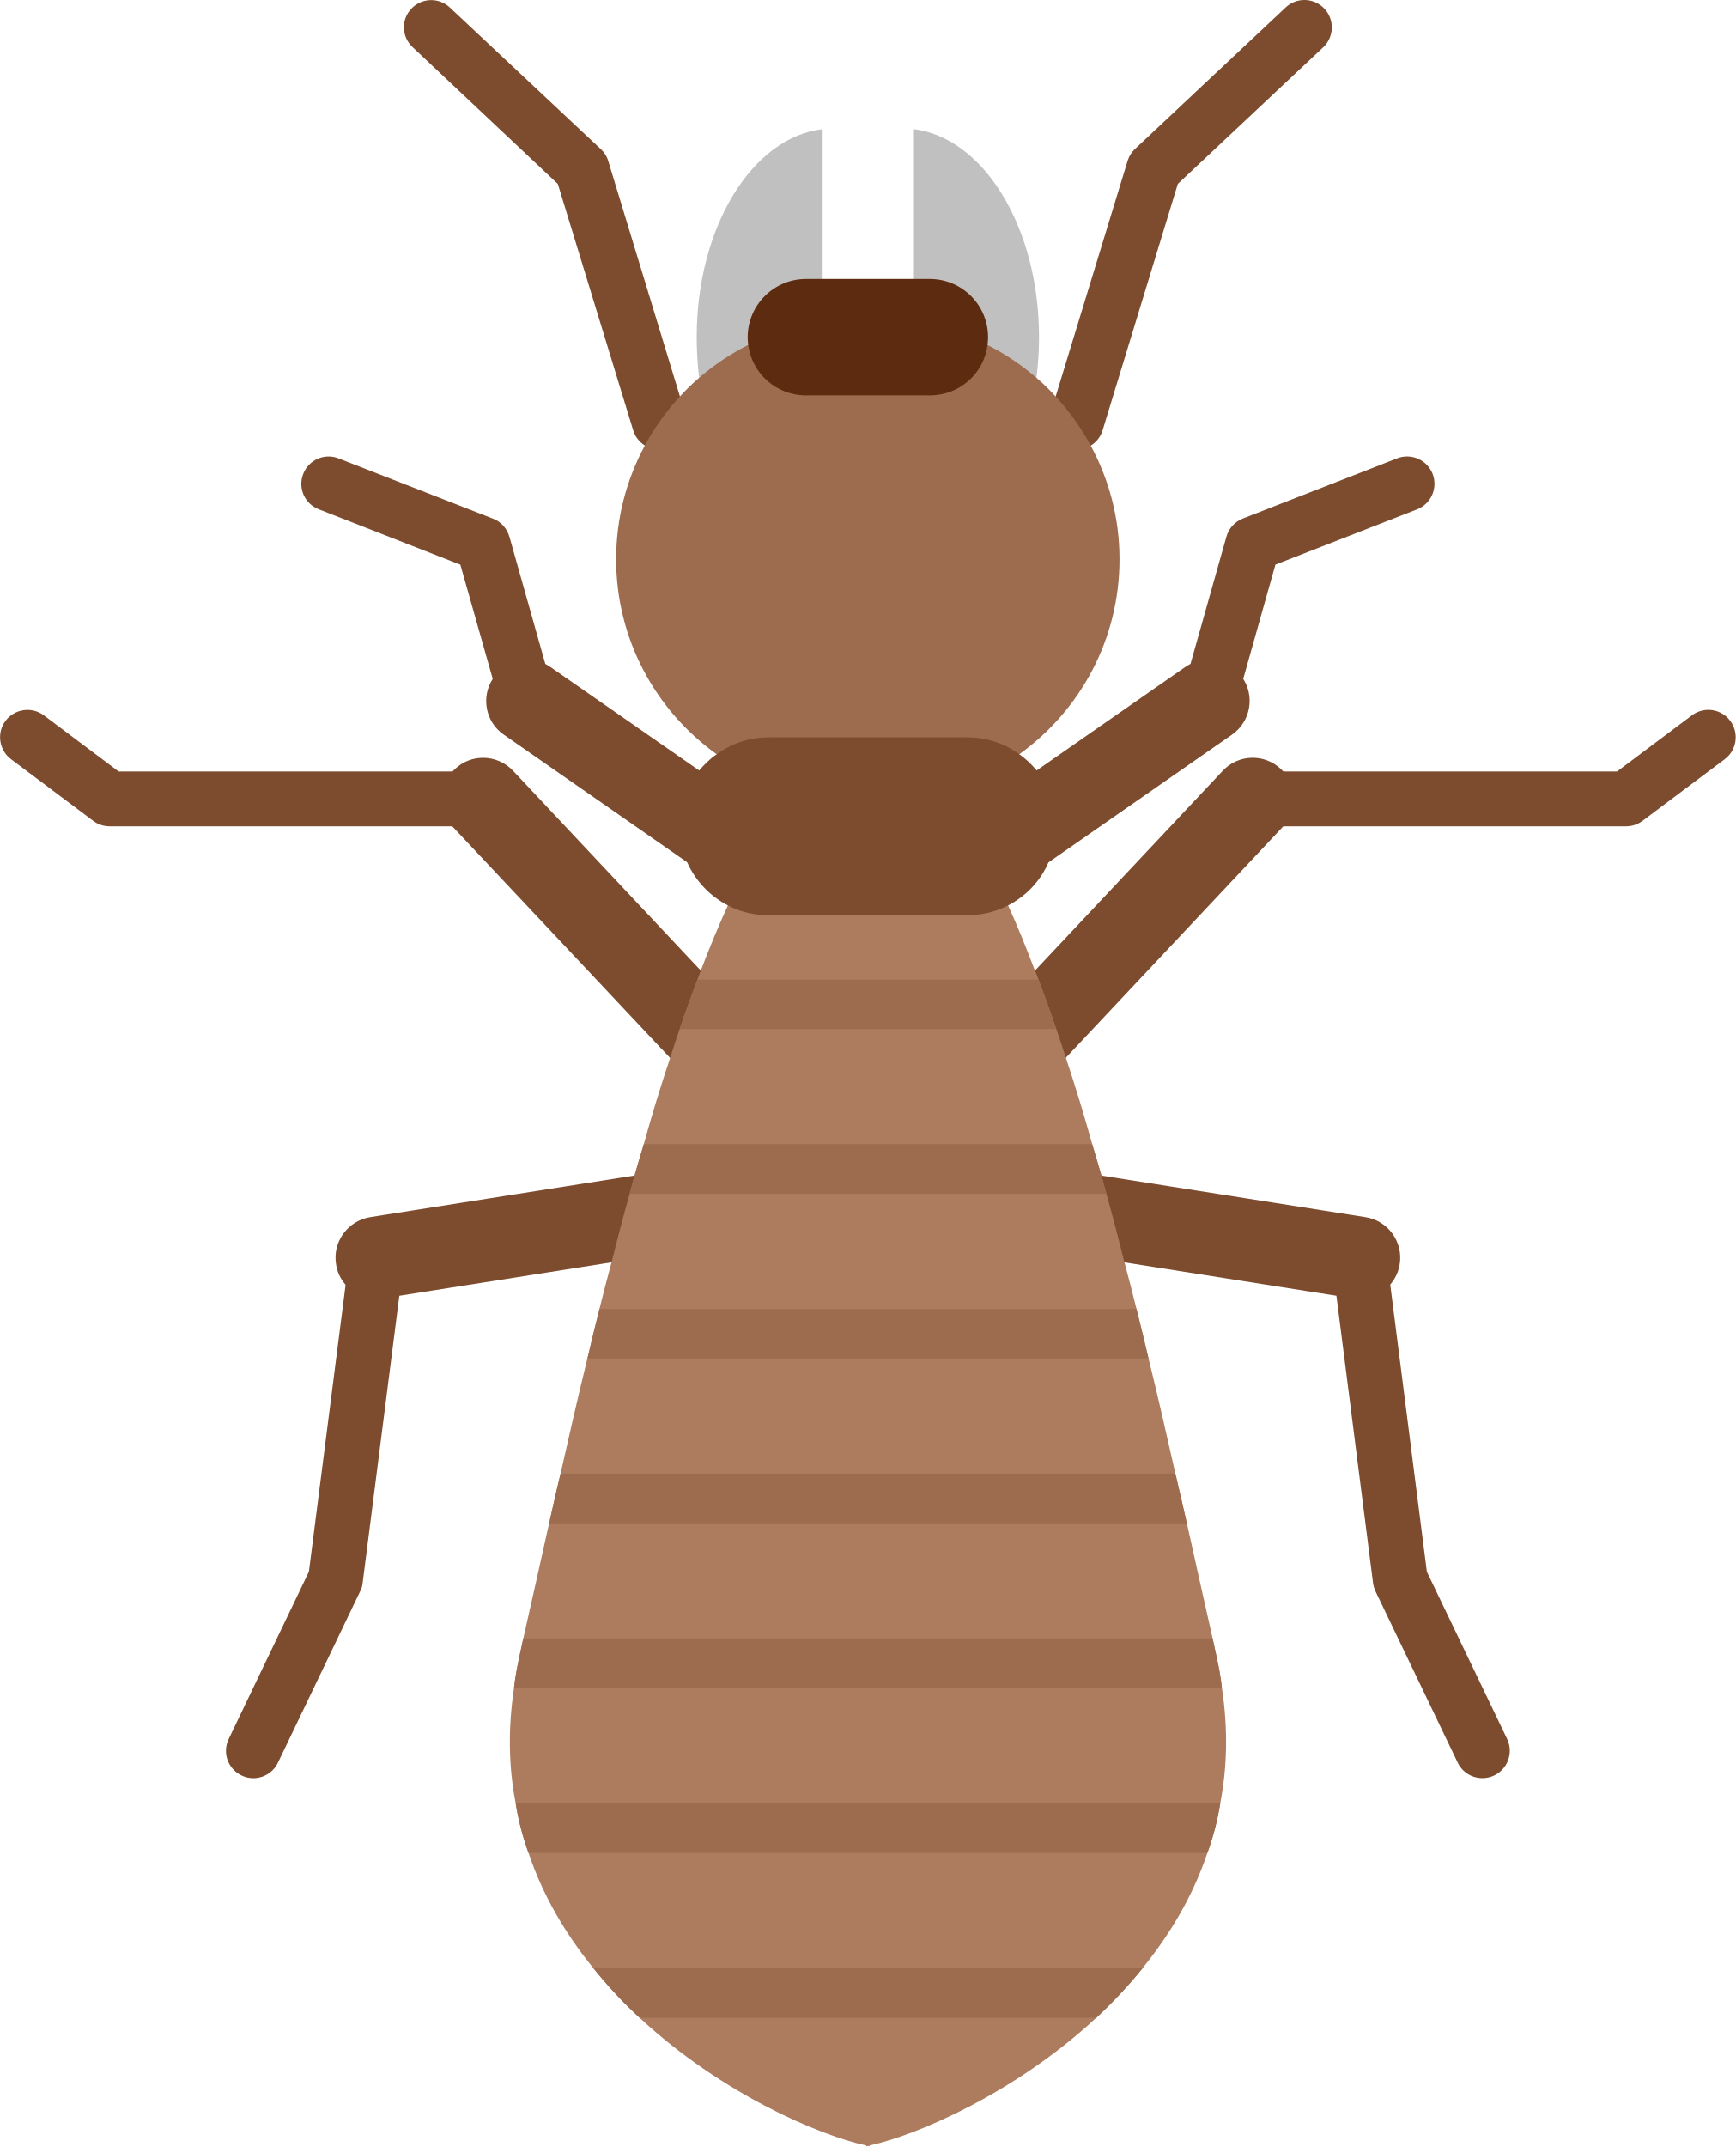
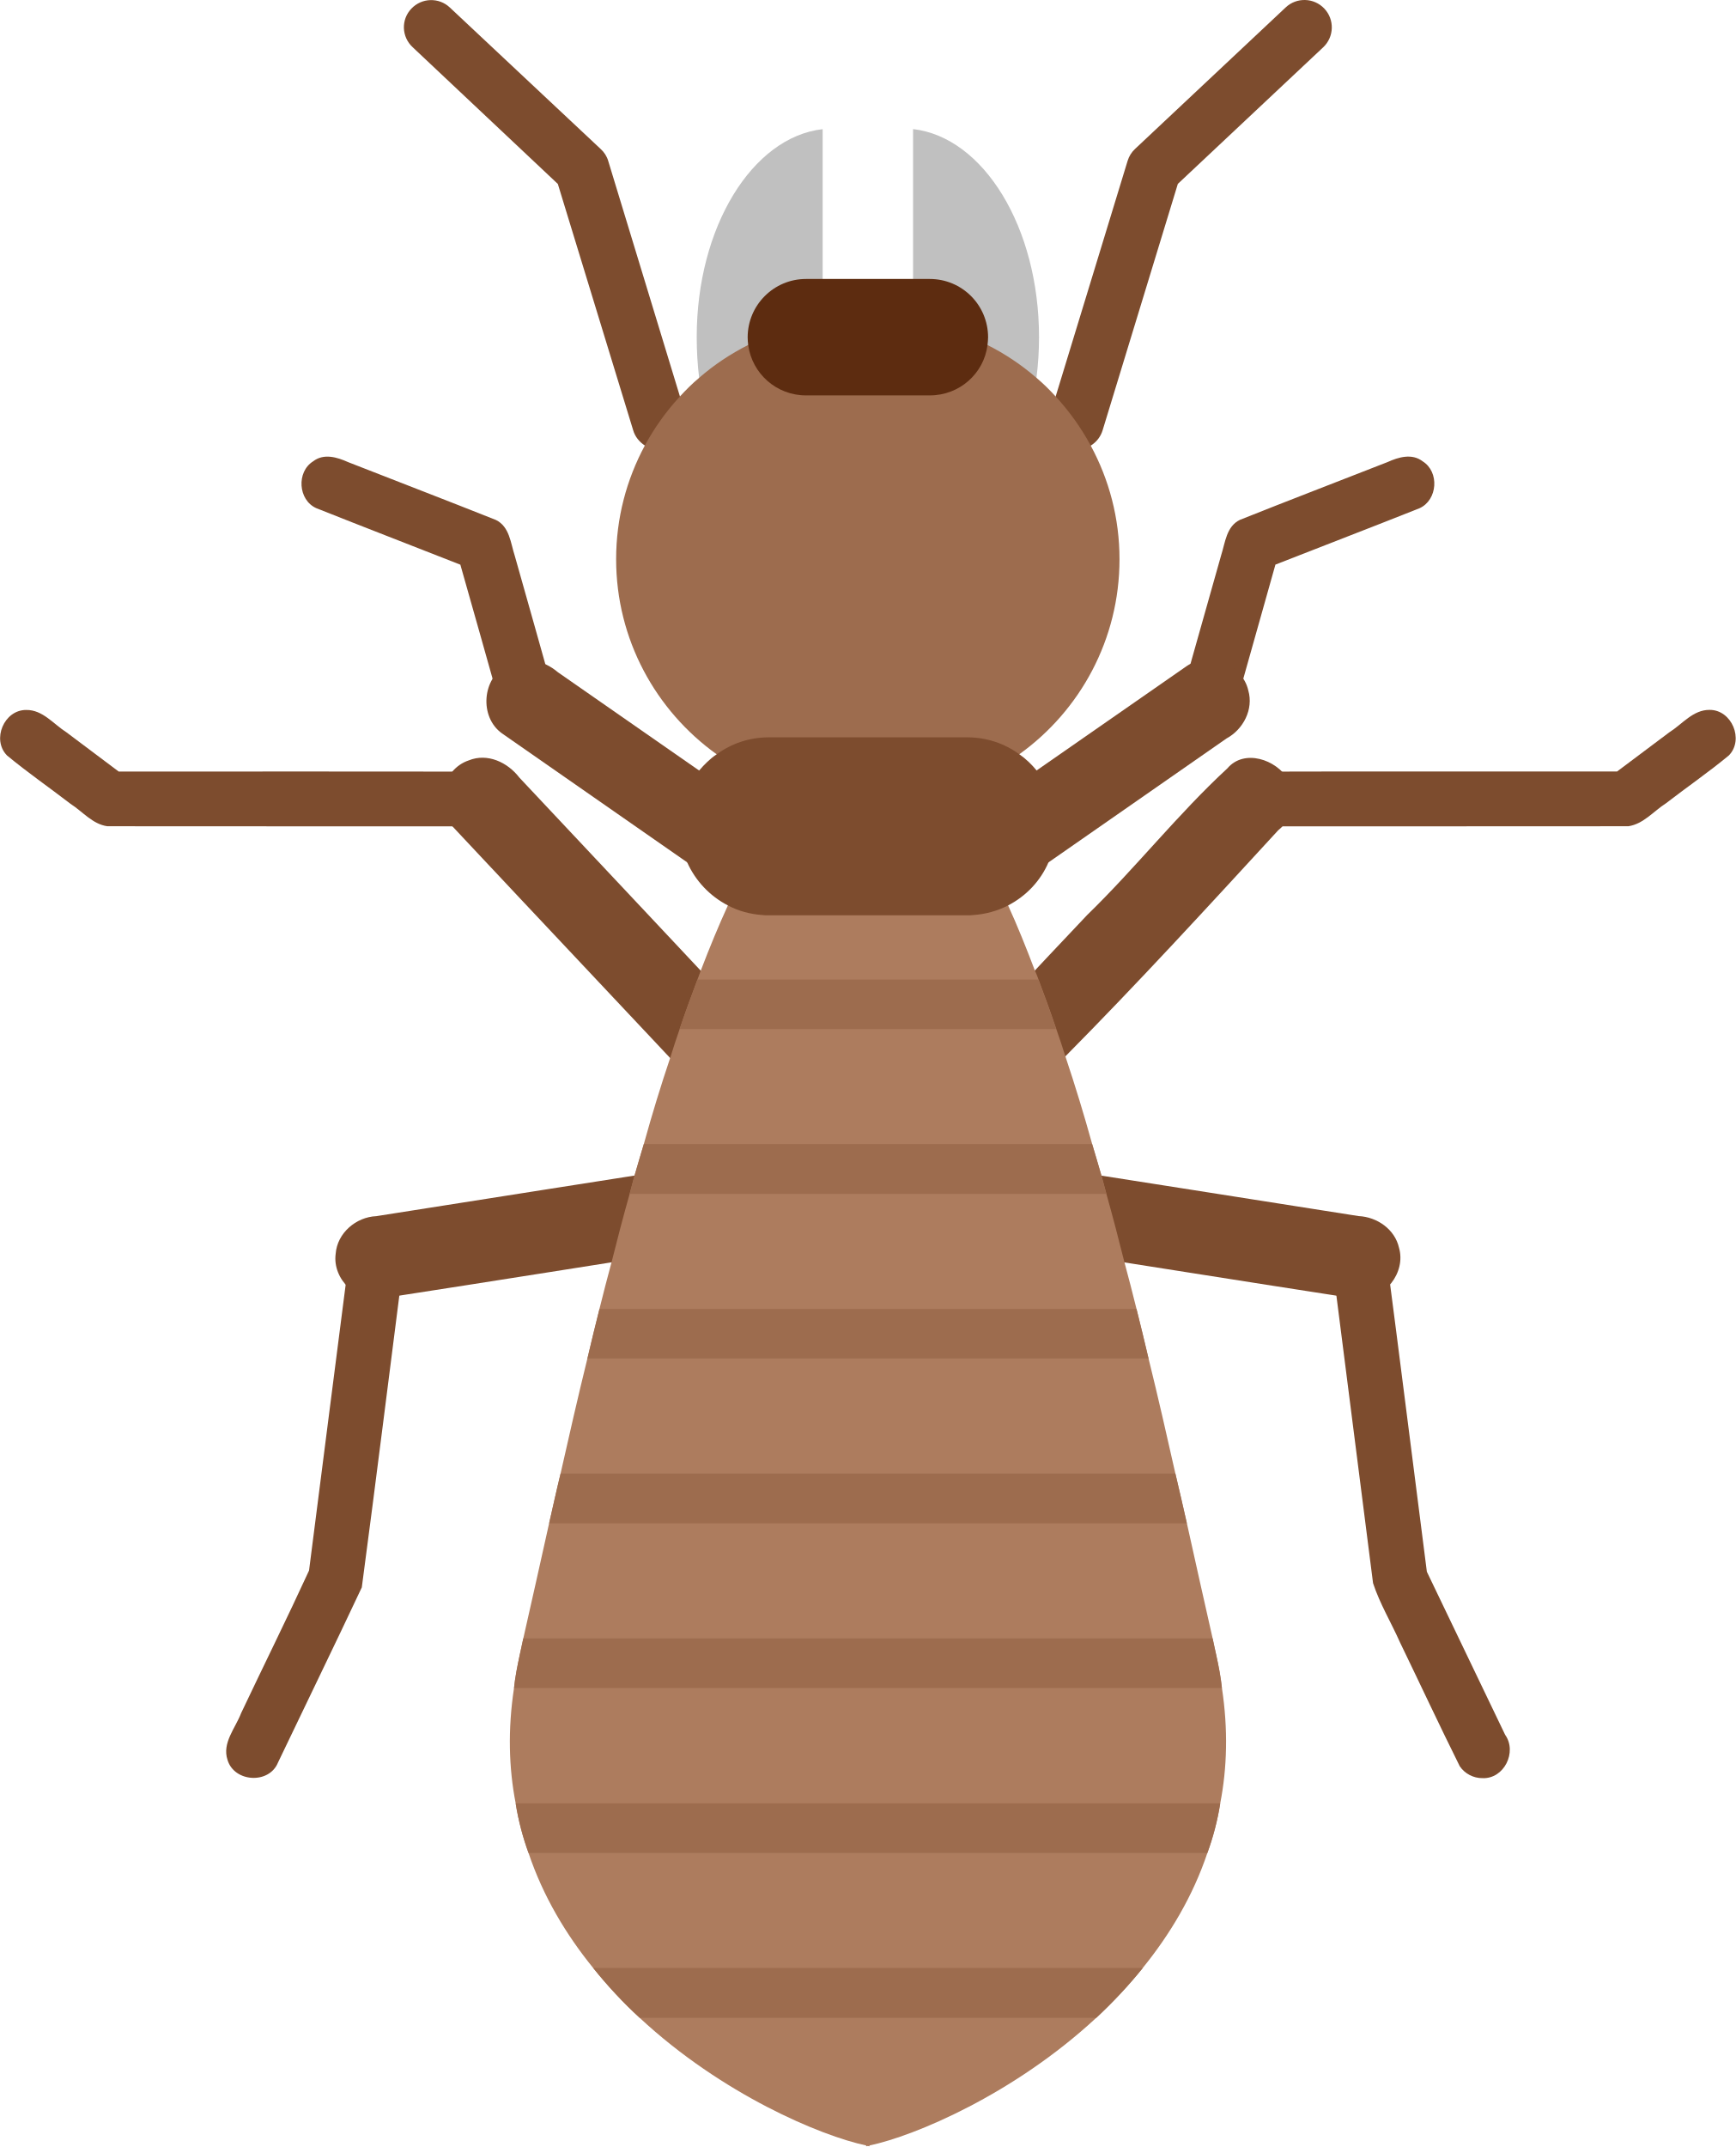
<svg xmlns="http://www.w3.org/2000/svg" width="24.5mm" height="30.3mm" viewBox="0 0 24.5 30.3" version="1.1" id="svg1">
  <defs id="defs1" />
  <g id="layer1">
    <g id="g355" transform="matrix(0.5464507,0,0,0.5464507,-141.756,-199.6662)">
      <g id="g328">
-         <path style="fill:#7d4c2e" d="m 284.626,394.685 c 0.282,0 0.565,-0.111 0.773,-0.334 l 7.149,-7.605 c 0.4,-0.427 0.38,-1.098 -0.047,-1.499 -0.428,-0.402 -1.1,-0.382 -1.5,0.046 l -7.149,7.604 c -0.401,0.428 -0.381,1.099 0.046,1.5 0.206,0.194 0.467,0.288 0.728,0.288 z" id="path328" />
+         <path style="fill:#7d4c2e" d="m 284.626,394.685 c 1.066,-0.235 1.558,-1.31 2.293,-2 1.886,-1.904 3.698,-3.88 5.512,-5.853 0.391,-0.316 0.59,-0.881 0.258,-1.316 -0.306,-0.514 -1.135,-0.797 -1.57,-0.284 -1.284,1.186 -2.367,2.568 -3.62,3.785 -1.281,1.354 -2.56,2.711 -3.811,4.093 -0.383,0.644 0.169,1.638 0.939,1.575 z" id="path328" />
      </g>
      <g id="g329">
-         <path style="fill:#7d4c2e" d="m 269.841,397.961 -0.113,0.892 -0.948,7.421 c -0.007,0.071 -0.027,0.148 -0.064,0.212 l -2.122,4.421 c -0.121,0.256 -0.375,0.404 -0.637,0.404 -0.105,0 -0.205,-0.021 -0.305,-0.07 -0.353,-0.17 -0.502,-0.588 -0.332,-0.941 l 2.072,-4.322 0.948,-7.407 0.099,-0.792 c 0.05,-0.383 0.403,-0.651 0.793,-0.608 0.381,0.047 0.659,0.401 0.609,0.79 z" id="path329" />
+         <path style="fill:#7d4c2e" d="m 269.841,397.961 c -0.361,2.807 -0.708,5.617 -1.082,8.422 -0.711,1.513 -1.445,3.015 -2.165,4.524 -0.23,0.567 -1.132,0.51 -1.304,-0.068 -0.146,-0.441 0.204,-0.819 0.352,-1.21 0.582,-1.228 1.188,-2.449 1.754,-3.681 0.353,-2.747 0.701,-5.494 1.056,-8.24 0.11,-0.587 0.992,-0.741 1.285,-0.215 0.088,0.138 0.125,0.306 0.104,0.468 z" id="path329" />
      </g>
      <g id="g330">
-         <path style="fill:#7d4c2e" d="m 277.982,397.551 -2.772,0.438 -5.483,0.863 -0.425,0.063 c -0.057,0.008 -0.105,0.015 -0.162,0.015 -0.311,0 -0.602,-0.135 -0.8,-0.361 -0.128,-0.148 -0.22,-0.332 -0.247,-0.537 -0.092,-0.573 0.304,-1.117 0.884,-1.211 l 6.827,-1.074 1.854,-0.291 c 0.537,-0.084 1.039,0.256 1.181,0.765 0.015,0.035 0.022,0.07 0.028,0.113 0.092,0.581 -0.304,1.125 -0.885,1.217 z" id="path330" />
+         <path style="fill:#7d4c2e" d="m 277.982,397.551 c -2.893,0.455 -5.785,0.917 -8.68,1.364 -0.656,0.132 -1.308,-0.486 -1.218,-1.148 0.04,-0.535 0.526,-0.949 1.05,-0.971 2.858,-0.449 5.716,-0.901 8.574,-1.347 0.678,-0.097 1.307,0.59 1.152,1.257 -0.08,0.43 -0.445,0.783 -0.878,0.845 z" id="path330" />
      </g>
      <g id="g331">
-         <path style="fill:#7d4c2e" d="m 272.6,386.02 c 0,0.39 -0.318,0.708 -0.707,0.708 h -9.65 c -0.155,0 -0.304,-0.05 -0.424,-0.142 l -2.123,-1.592 c -0.31,-0.234 -0.375,-0.68 -0.141,-0.99 0.233,-0.311 0.68,-0.375 0.99,-0.142 l 1.932,1.45 h 9.416 c 0.388,10e-4 0.707,0.319 0.707,0.708 z" id="path331" />
+         <path style="fill:#7d4c2e" d="m 272.6,386.02 c 0.015,0.454 -0.443,0.775 -0.869,0.708 -3.182,-0.002 -6.364,0.003 -9.546,-0.002 -0.382,-0.053 -0.638,-0.379 -0.95,-0.578 -0.545,-0.42 -1.114,-0.812 -1.643,-1.251 -0.399,-0.409 -0.075,-1.178 0.498,-1.174 0.427,-0.006 0.706,0.367 1.04,0.578 0.449,0.337 0.899,0.674 1.348,1.012 3.163,0.003 6.325,-0.005 9.488,0.004 0.351,0.031 0.641,0.351 0.635,0.704 z" id="path331" />
      </g>
      <g id="g332">
-         <path style="fill:#7d4c2e" d="m 279.766,394.396 c -0.205,0.198 -0.467,0.29 -0.729,0.29 -0.283,0 -0.566,-0.113 -0.771,-0.332 l -1.541,-1.642 -5.61,-5.964 c -0.008,-0.008 -0.015,-0.014 -0.015,-0.02 -0.361,-0.411 -0.361,-1.02 0.007,-1.415 0.015,-0.022 0.036,-0.042 0.058,-0.065 0.424,-0.402 1.096,-0.381 1.499,0.043 l 4.853,5.164 0.213,0.227 1.203,1.28 0.877,0.935 c 0.401,0.43 0.38,1.103 -0.044,1.499 z" id="path332" />
+         <path style="fill:#7d4c2e" d="m 279.765,394.396 c -0.448,0.456 -1.247,0.343 -1.61,-0.16 -2.348,-2.506 -4.708,-5.002 -7.056,-7.508 -0.502,-0.519 -0.258,-1.475 0.421,-1.702 0.484,-0.198 1.008,0.05 1.308,0.442 2.338,2.491 4.682,4.977 7.017,7.471 0.361,0.411 0.328,1.092 -0.081,1.458 z" id="path332" />
      </g>
      <g id="g333">
-         <path style="fill:#7d4c2e" d="m 273.223,384.166 c -0.064,0.022 -0.128,0.028 -0.191,0.028 -0.312,0 -0.594,-0.205 -0.68,-0.516 l -0.211,-0.758 -0.836,-2.949 -3.656,-1.43 c -0.369,-0.142 -0.545,-0.551 -0.404,-0.913 0.142,-0.367 0.553,-0.544 0.912,-0.402 l 3.99,1.556 c 0.205,0.078 0.361,0.248 0.425,0.467 l 0.927,3.283 0.212,0.764 c 0.105,0.375 -0.113,0.764 -0.488,0.87 z" id="path333" />
+         <path style="fill:#7d4c2e" d="m 273.223,384.166 c -0.408,0.133 -0.847,-0.185 -0.902,-0.599 -0.334,-1.2 -0.678,-2.397 -1.016,-3.596 -1.241,-0.488 -2.484,-0.967 -3.723,-1.46 -0.47,-0.211 -0.515,-0.936 -0.081,-1.209 0.276,-0.213 0.621,-0.107 0.906,0.021 1.271,0.499 2.546,0.987 3.814,1.492 0.357,0.173 0.382,0.599 0.491,0.932 0.337,1.207 0.688,2.409 1.014,3.619 0.067,0.346 -0.163,0.711 -0.504,0.8 z" id="path333" />
      </g>
      <g id="g334">
-         <path style="fill:#7d4c2e" d="m 281.874,388.44 v 1.167 c -0.007,0.007 -0.007,0.021 -0.015,0.028 -0.006,0.014 -0.014,0.021 -0.027,0.035 -0.205,0.275 -0.523,0.418 -0.842,0.418 -0.213,0 -0.426,-0.064 -0.609,-0.191 l -1.266,-0.877 -0.764,-0.538 -1.19,-0.828 -4.739,-3.296 c -0.467,-0.325 -0.587,-0.962 -0.282,-1.436 0.006,-0.014 0.014,-0.021 0.02,-0.034 0.305,-0.439 0.871,-0.574 1.338,-0.354 0.05,0.028 0.092,0.049 0.141,0.085 l 3.835,2.667 1.895,1.323 2.229,1.548 c 0.093,0.065 0.17,0.143 0.234,0.227 0.014,0.019 0.027,0.034 0.042,0.056 z" id="path334" />
+         <path style="fill:#7d4c2e" d="m 281.874,388.44 c 0,0.389 0,0.778 0,1.167 -0.323,0.543 -1.132,0.633 -1.596,0.219 -2.632,-1.834 -5.266,-3.666 -7.899,-5.499 -0.59,-0.423 -0.515,-1.428 0.132,-1.76 0.424,-0.257 0.955,-0.126 1.313,0.181 2.615,1.818 5.229,3.638 7.841,5.46 0.081,0.066 0.148,0.147 0.209,0.232 z" id="path334" />
      </g>
      <g id="g335">
        <path style="fill:#7d4c2e" d="m 276.652,376.972 c -0.07,0.021 -0.141,0.028 -0.211,0.028 -0.135,0 -0.262,-0.035 -0.369,-0.106 -0.141,-0.092 -0.254,-0.226 -0.303,-0.396 l -1.946,-6.36 -3.749,-3.53 c -0.29,-0.268 -0.305,-0.714 -0.035,-0.997 0.268,-0.283 0.714,-0.297 0.997,-0.027 l 3.891,3.649 c 0.093,0.084 0.163,0.191 0.198,0.312 l 1.853,6.083 0.142,0.46 c 0.113,0.374 -0.093,0.764 -0.468,0.884 z" id="path335" />
      </g>
      <g id="g336">
-         <path style="fill:#7d4c2e" d="m 297.708,411.31 c 0.102,0 0.207,-0.022 0.306,-0.069 0.352,-0.17 0.501,-0.592 0.332,-0.944 l -2.073,-4.318 -1.046,-8.199 c -0.05,-0.388 -0.404,-0.656 -0.792,-0.612 -0.388,0.05 -0.661,0.404 -0.612,0.792 l 1.06,8.313 c 0.01,0.074 0.032,0.147 0.065,0.216 l 2.123,4.422 c 0.12,0.252 0.373,0.399 0.637,0.399 z" id="path336" />
+         <path style="fill:#7d4c2e" d="m 297.708,411.31 c 0.56,0.025 0.904,-0.675 0.587,-1.12 -0.674,-1.404 -1.348,-2.807 -2.022,-4.211 -0.354,-2.757 -0.699,-5.515 -1.059,-8.27 -0.103,-0.561 -0.923,-0.743 -1.249,-0.271 -0.278,0.374 -0.066,0.842 -0.048,1.261 0.322,2.525 0.644,5.05 0.966,7.575 0.174,0.531 0.469,1.018 0.696,1.53 0.516,1.065 1.016,2.138 1.543,3.197 0.128,0.193 0.355,0.311 0.586,0.309 z" id="path336" />
      </g>
      <g id="g337">
-         <path style="fill:#7d4c2e" d="m 294.525,398.931 c 0.514,0 0.965,-0.374 1.047,-0.896 0.092,-0.579 -0.305,-1.122 -0.883,-1.213 l -8.682,-1.366 c -0.578,-0.093 -1.121,0.304 -1.213,0.882 -0.091,0.579 0.305,1.123 0.883,1.214 l 8.682,1.366 c 0.056,0.008 0.112,0.013 0.166,0.013 z" id="path337" />
+         <path style="fill:#7d4c2e" d="m 294.525,398.931 c 0.664,0.022 1.212,-0.678 1.029,-1.317 -0.107,-0.48 -0.569,-0.798 -1.045,-0.82 -2.852,-0.448 -5.704,-0.899 -8.557,-1.345 -0.661,-0.095 -1.281,0.553 -1.161,1.209 0.063,0.514 0.536,0.898 1.042,0.919 2.87,0.449 5.738,0.908 8.609,1.351 z" id="path337" />
      </g>
      <g id="g338">
-         <path style="fill:#7d4c2e" d="m 291.775,386.728 h 9.647 c 0.152,0 0.301,-0.05 0.424,-0.142 l 2.123,-1.592 c 0.313,-0.234 0.375,-0.678 0.141,-0.99 -0.234,-0.314 -0.677,-0.376 -0.99,-0.142 l -1.934,1.45 h -9.41 c -0.391,0 -0.707,0.316 -0.707,0.707 -0.001,0.391 0.316,0.709 0.706,0.709 z" id="path338" />
+         <path style="fill:#7d4c2e" d="m 291.775,386.728 c 3.235,-0.002 6.469,0.003 9.704,-0.002 0.39,-0.058 0.653,-0.39 0.973,-0.594 0.538,-0.415 1.1,-0.802 1.623,-1.235 0.399,-0.408 0.074,-1.179 -0.497,-1.176 -0.427,-0.005 -0.706,0.368 -1.041,0.579 -0.45,0.337 -0.9,0.675 -1.35,1.012 -3.161,0.002 -6.322,-0.005 -9.482,0.004 -0.573,0.029 -0.853,0.82 -0.428,1.204 0.13,0.132 0.314,0.209 0.5,0.208 z" id="path338" />
      </g>
      <g id="g339">
-         <path style="fill:#7d4c2e" d="m 290.634,384.196 c 0.309,0 0.593,-0.204 0.681,-0.516 l 1.046,-3.711 3.659,-1.427 c 0.363,-0.142 0.543,-0.552 0.402,-0.916 -0.143,-0.363 -0.555,-0.543 -0.917,-0.401 l -3.986,1.554 c -0.206,0.081 -0.364,0.254 -0.424,0.468 l -1.143,4.049 c -0.106,0.376 0.113,0.768 0.489,0.873 0.065,0.019 0.129,0.027 0.193,0.027 z" id="path339" />
+         <path style="fill:#7d4c2e" d="m 290.634,384.196 c 0.377,0.011 0.668,-0.31 0.723,-0.664 0.335,-1.188 0.67,-2.375 1.004,-3.563 1.241,-0.487 2.486,-0.964 3.725,-1.457 0.466,-0.214 0.516,-0.938 0.079,-1.21 -0.277,-0.213 -0.624,-0.109 -0.91,0.02 -1.27,0.498 -2.544,0.985 -3.811,1.491 -0.351,0.17 -0.379,0.586 -0.485,0.914 -0.34,1.213 -0.689,2.424 -1.024,3.639 -0.084,0.42 0.271,0.84 0.698,0.829 z" id="path339" />
      </g>
      <g id="g340">
-         <path style="fill:#7d4c2e" d="m 281.79,388.442 c 0.072,-0.109 0.165,-0.208 0.278,-0.287 l 7.959,-5.538 c 0.483,-0.335 1.143,-0.215 1.477,0.266 0.336,0.48 0.217,1.142 -0.264,1.477 l -7.959,5.538 c -0.186,0.129 -0.396,0.19 -0.605,0.19 -0.336,0 -0.666,-0.16 -0.872,-0.456 -0.005,-0.007 -0.009,-0.016 -0.014,-0.022 z" id="path340" />
+         <path style="fill:#7d4c2e" d="m 281.79,388.442 c 0.257,-0.345 0.663,-0.528 0.998,-0.788 2.429,-1.689 4.855,-3.381 7.285,-5.067 0.571,-0.385 1.436,-0.039 1.587,0.632 0.141,0.487 -0.13,1.007 -0.564,1.241 -2.629,1.827 -5.254,3.661 -7.886,5.483 -0.462,0.29 -1.172,0.13 -1.421,-0.358 z" id="path340" />
      </g>
      <g id="g341">
        <path style="fill:#7d4c2e" d="m 287.221,377 c 0.303,0 0.583,-0.196 0.676,-0.501 l 1.943,-6.363 3.754,-3.526 c 0.285,-0.268 0.299,-0.715 0.031,-1 -0.268,-0.285 -0.717,-0.298 -1,-0.03 l -3.891,3.654 c -0.09,0.084 -0.156,0.19 -0.192,0.309 l -1.999,6.544 c -0.113,0.374 0.098,0.769 0.471,0.883 0.068,0.02 0.138,0.03 0.207,0.03 z" id="path341" />
      </g>
      <path style="fill:#ad7c5e" d="m 290.935,411.961 c -0.07,0.446 -0.183,0.871 -0.332,1.281 -0.375,1.117 -0.969,2.107 -1.67,2.971 -0.375,0.467 -0.785,0.898 -1.202,1.288 -2.13,1.973 -4.683,3.048 -5.857,3.296 v 0.021 c -0.015,0 -0.028,-0.008 -0.042,-0.008 -0.015,0 -0.029,0.008 -0.043,0.008 v -0.021 c -1.174,-0.248 -3.729,-1.323 -5.851,-3.296 -0.425,-0.39 -0.827,-0.821 -1.202,-1.288 -0.701,-0.863 -1.295,-1.853 -1.67,-2.971 -0.148,-0.41 -0.262,-0.835 -0.332,-1.281 -0.178,-0.912 -0.205,-1.91 -0.043,-2.978 0.028,-0.276 0.086,-0.566 0.148,-0.856 0.028,-0.142 0.064,-0.283 0.092,-0.425 0.213,-0.926 0.432,-1.931 0.666,-2.971 0.099,-0.425 0.189,-0.85 0.297,-1.288 0.219,-0.969 0.445,-1.967 0.693,-2.972 0.099,-0.424 0.205,-0.855 0.311,-1.279 0.1,-0.404 0.205,-0.807 0.312,-1.203 0.149,-0.595 0.304,-1.188 0.468,-1.769 0.041,-0.155 0.084,-0.318 0.127,-0.474 0.077,-0.275 0.162,-0.544 0.24,-0.814 0.212,-0.765 0.439,-1.508 0.68,-2.222 0.077,-0.255 0.162,-0.502 0.246,-0.75 0.149,-0.439 0.305,-0.87 0.461,-1.28 0.027,-0.077 0.057,-0.155 0.084,-0.227 0.227,-0.594 0.461,-1.16 0.701,-1.684 0.043,-0.099 0.085,-0.197 0.135,-0.29 0.318,-0.7 0.658,-1.33 1.017,-1.874 0.178,-0.291 0.368,-0.559 0.566,-0.8 0.588,-0.729 1.203,-1.209 1.854,-1.358 v -0.028 c 0.008,0 0.014,0.008 0.021,0.008 0.007,0 0.014,0.006 0.022,0.006 0.007,0 0.014,-0.006 0.021,-0.006 0.006,0 0.014,-0.008 0.021,-0.008 v 0.028 c 0.651,0.149 1.267,0.629 1.853,1.358 0.198,0.24 0.389,0.509 0.566,0.8 0.361,0.544 0.701,1.174 1.02,1.874 0.049,0.093 0.099,0.191 0.141,0.29 0.24,0.523 0.467,1.09 0.693,1.684 0.035,0.071 0.064,0.149 0.092,0.227 0.156,0.41 0.312,0.842 0.46,1.28 0.085,0.248 0.171,0.495 0.247,0.743 0.241,0.721 0.468,1.464 0.68,2.228 0.078,0.27 0.163,0.538 0.24,0.814 0.043,0.155 0.086,0.318 0.128,0.474 0.163,0.58 0.318,1.174 0.467,1.769 0.106,0.396 0.212,0.799 0.311,1.203 0.106,0.424 0.212,0.855 0.311,1.279 0.248,1.005 0.475,2.003 0.693,2.972 0.106,0.438 0.199,0.863 0.298,1.288 0.233,1.04 0.452,2.045 0.665,2.971 0.027,0.142 0.064,0.283 0.092,0.425 0.064,0.29 0.12,0.58 0.148,0.856 0.162,1.069 0.134,2.067 -0.044,2.979 z" id="path342" />
      <g id="g343">
        <path style="fill:#c0c0c0" d="m 280.664,368.723 v 10.746 c -1.584,-0.177 -2.887,-1.974 -3.19,-4.322 -0.042,-0.339 -0.063,-0.693 -0.063,-1.055 -10e-4,-2.836 1.435,-5.164 3.253,-5.369 z" id="path343" />
      </g>
      <g id="g344">
        <path style="fill:#c0c0c0" d="m 283,368.721 c 1.818,0.209 3.254,2.532 3.254,5.375 0,2.844 -1.436,5.168 -3.254,5.376 z" id="path344" />
      </g>
      <path style="fill:#9d6c4e" d="m 288.333,379.83 c 0,2.072 -1.019,3.912 -2.589,5.037 -0.602,0.424 -1.281,0.749 -2.017,0.94 -0.503,0.142 -1.04,0.212 -1.585,0.212 h -0.623 c -0.544,0 -1.082,-0.07 -1.584,-0.212 -0.736,-0.184 -1.415,-0.51 -2.01,-0.94 -1.57,-1.125 -2.596,-2.965 -2.596,-5.037 0,-1.062 0.269,-2.059 0.742,-2.937 0.248,-0.46 0.553,-0.884 0.906,-1.267 0.156,-0.169 0.318,-0.332 0.495,-0.48 0.382,-0.332 0.806,-0.616 1.267,-0.849 0.594,-0.297 1.238,-0.503 1.924,-0.595 0.276,-0.042 0.566,-0.064 0.855,-0.064 h 0.623 c 0.291,0 0.58,0.022 0.855,0.064 0.688,0.092 1.33,0.298 1.925,0.595 0.46,0.232 0.884,0.517 1.267,0.849 0.177,0.148 0.34,0.311 0.495,0.48 0.353,0.383 0.657,0.807 0.905,1.267 0.476,0.879 0.745,1.876 0.745,2.937 z" id="path345" />
      <path style="fill:#5d2c10" d="m 284.938,374.1 c 0,0.063 -0.008,0.134 -0.015,0.198 -0.092,0.735 -0.722,1.301 -1.492,1.301 h -3.198 c -0.764,0 -1.393,-0.565 -1.492,-1.301 -0.008,-0.065 -0.014,-0.135 -0.014,-0.198 0,-0.835 0.678,-1.508 1.506,-1.508 h 3.198 c 0.834,0 1.507,0.673 1.507,1.508 z" id="path346" />
      <path style="fill:#9d6c4e" d="m 286.235,390.685 h -4.361 -0.084 -4.36 c -0.156,0.41 -0.313,0.841 -0.461,1.28 h 4.821 0.084 4.821 c -0.148,-0.44 -0.304,-0.87 -0.46,-1.28 z" id="path347" />
      <path style="fill:#9d6c4e" d="m 287.993,396.221 h -12.315 c 0.041,-0.155 0.084,-0.318 0.127,-0.474 0.077,-0.275 0.162,-0.544 0.24,-0.814 h 11.58 c 0.078,0.27 0.163,0.538 0.24,0.814 0.043,0.155 0.086,0.318 0.128,0.474 z" id="path348" />
      <path style="fill:#9d6c4e" d="m 289.082,400.472 h -14.494 c 0.099,-0.424 0.205,-0.855 0.311,-1.279 h 13.873 c 0.105,0.423 0.211,0.855 0.31,1.279 z" id="path349" />
      <path style="fill:#9d6c4e" d="m 290.073,404.731 h -16.475 c 0.099,-0.425 0.189,-0.85 0.297,-1.288 h 15.881 c 0.106,0.439 0.199,0.864 0.297,1.288 z" id="path350" />
      <path style="fill:#9d6c4e" d="m 290.978,408.983 h -18.287 c 0.028,-0.276 0.086,-0.566 0.148,-0.856 0.028,-0.142 0.064,-0.283 0.092,-0.425 h 17.807 c 0.027,0.142 0.064,0.283 0.092,0.425 0.064,0.29 0.12,0.58 0.148,0.856 z" id="path351" />
      <path style="fill:#9d6c4e" d="m 290.935,411.961 c -0.07,0.446 -0.183,0.871 -0.332,1.281 h -17.537 c -0.148,-0.41 -0.262,-0.835 -0.332,-1.281 z" id="path352" />
      <path style="fill:#9d6c4e" d="m 288.934,416.213 c -0.375,0.467 -0.785,0.898 -1.202,1.288 h -11.793 c -0.425,-0.39 -0.827,-0.821 -1.202,-1.288 z" id="path353" />
      <path style="fill:#7d4c2e" d="m 286.698,386.728 c 0,0.332 -0.07,0.644 -0.198,0.926 -0.205,0.482 -0.58,0.877 -1.047,1.118 -0.275,0.142 -0.58,0.226 -0.905,0.248 -0.05,0.007 -0.099,0.007 -0.148,0.007 h -5.129 c -0.05,0 -0.106,0 -0.155,-0.007 -0.326,-0.022 -0.63,-0.106 -0.898,-0.248 -0.467,-0.241 -0.842,-0.637 -1.055,-1.118 -0.12,-0.282 -0.191,-0.594 -0.191,-0.926 0,-0.545 0.191,-1.048 0.503,-1.443 0.134,-0.156 0.283,-0.305 0.452,-0.417 0.376,-0.276 0.842,-0.438 1.345,-0.438 h 5.129 c 0.502,0 0.97,0.162 1.345,0.438 0.162,0.112 0.318,0.261 0.445,0.417 0.317,0.395 0.507,0.898 0.507,1.443 z" id="path354" />
    </g>
  </g>
</svg>
